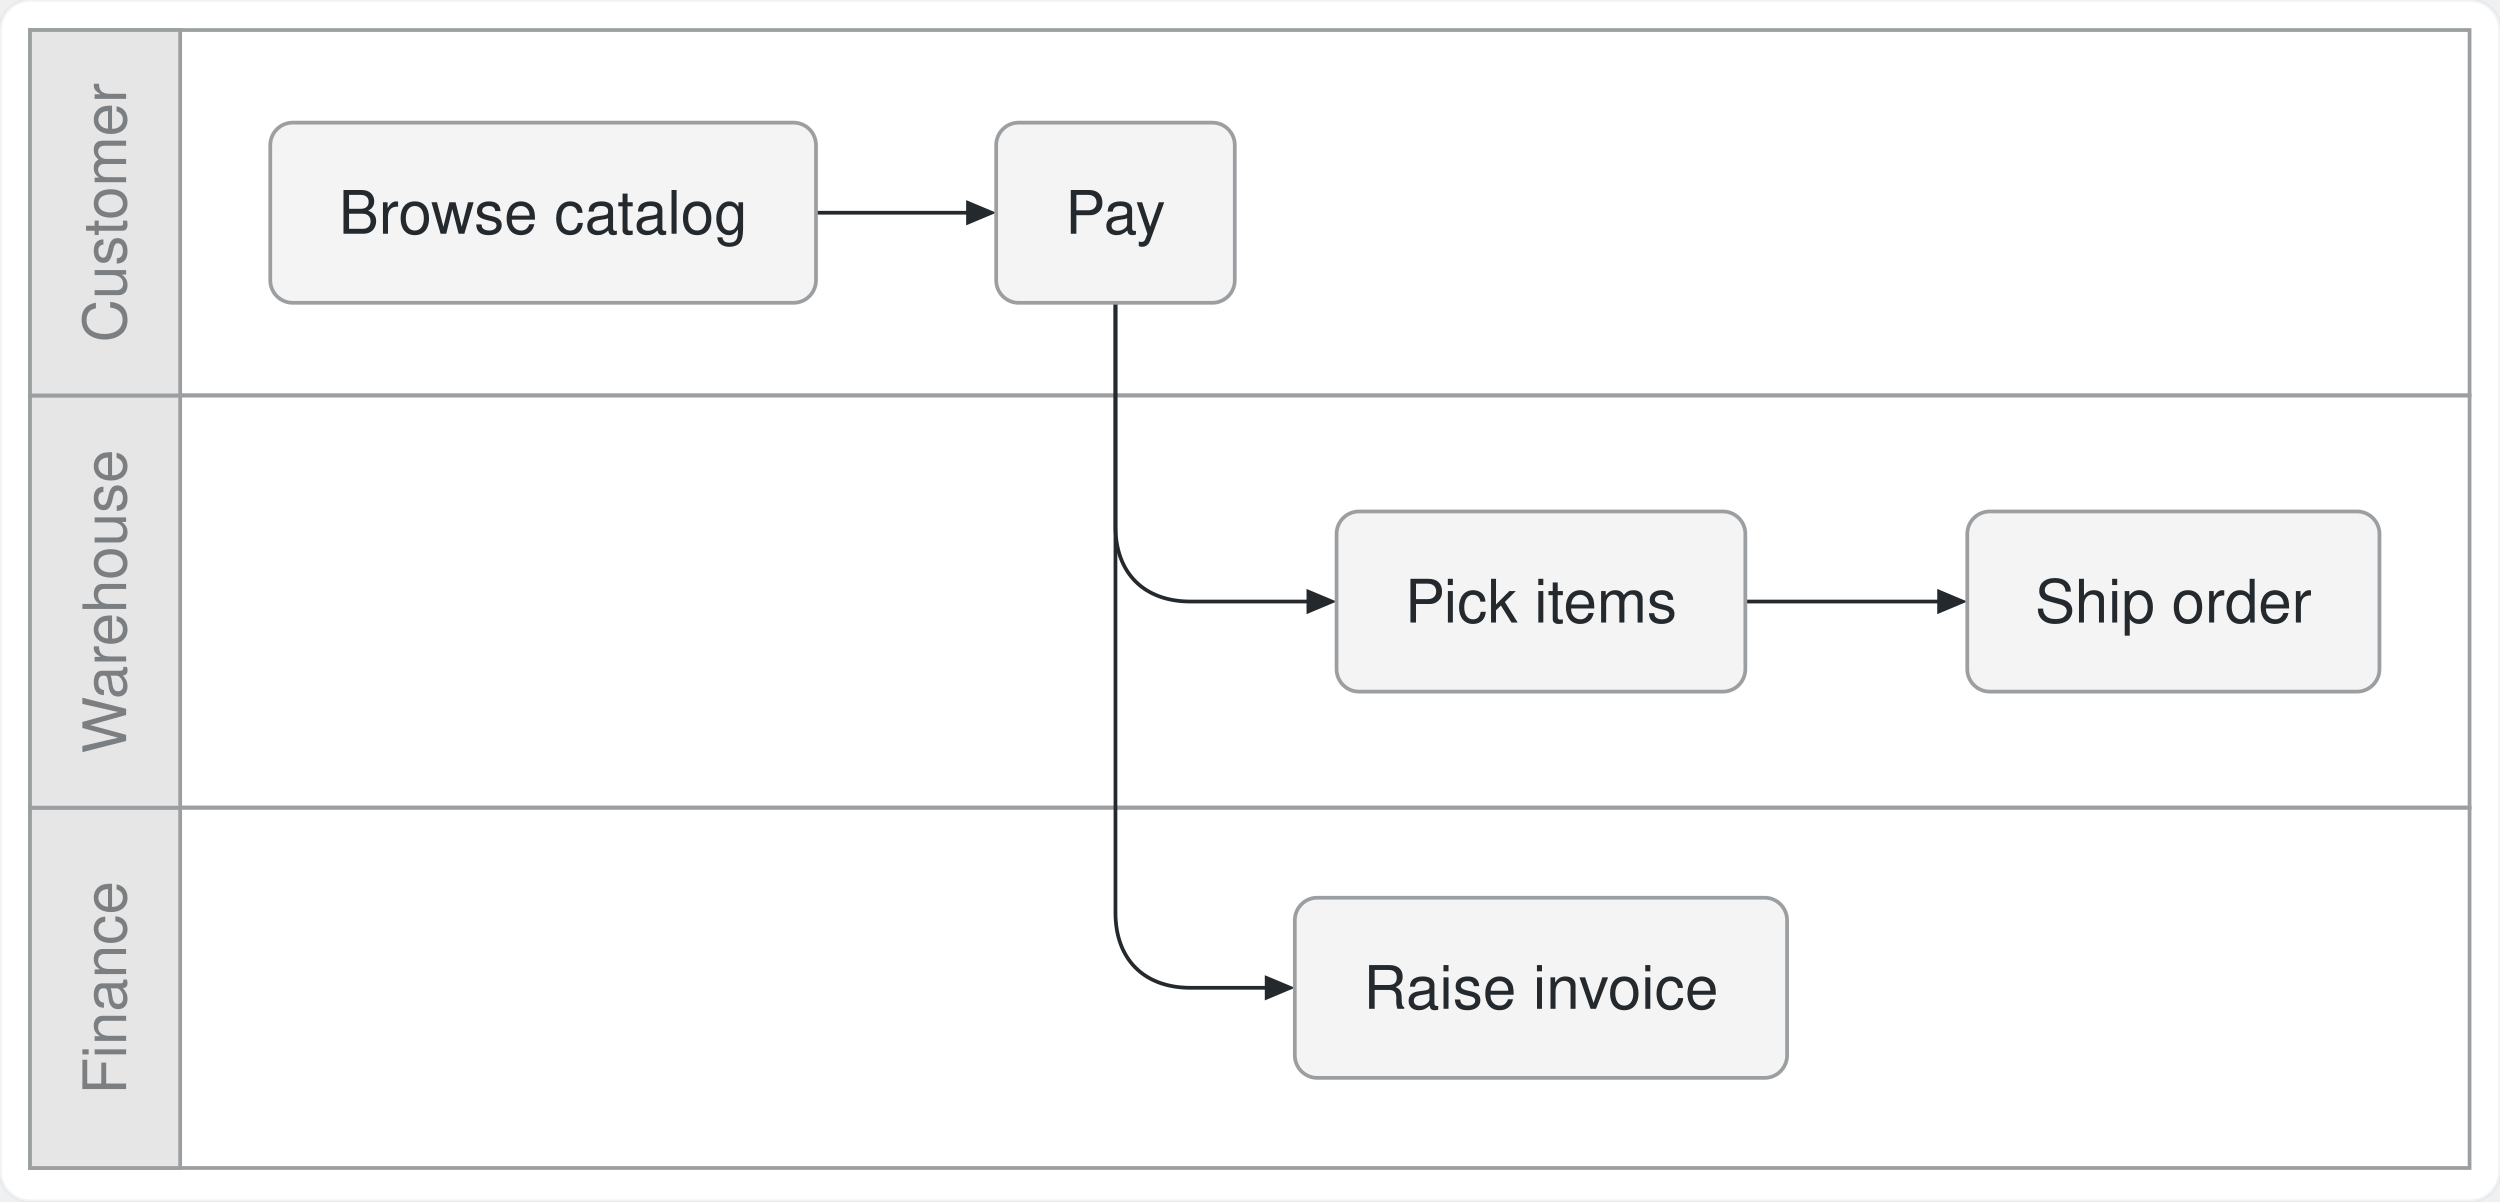
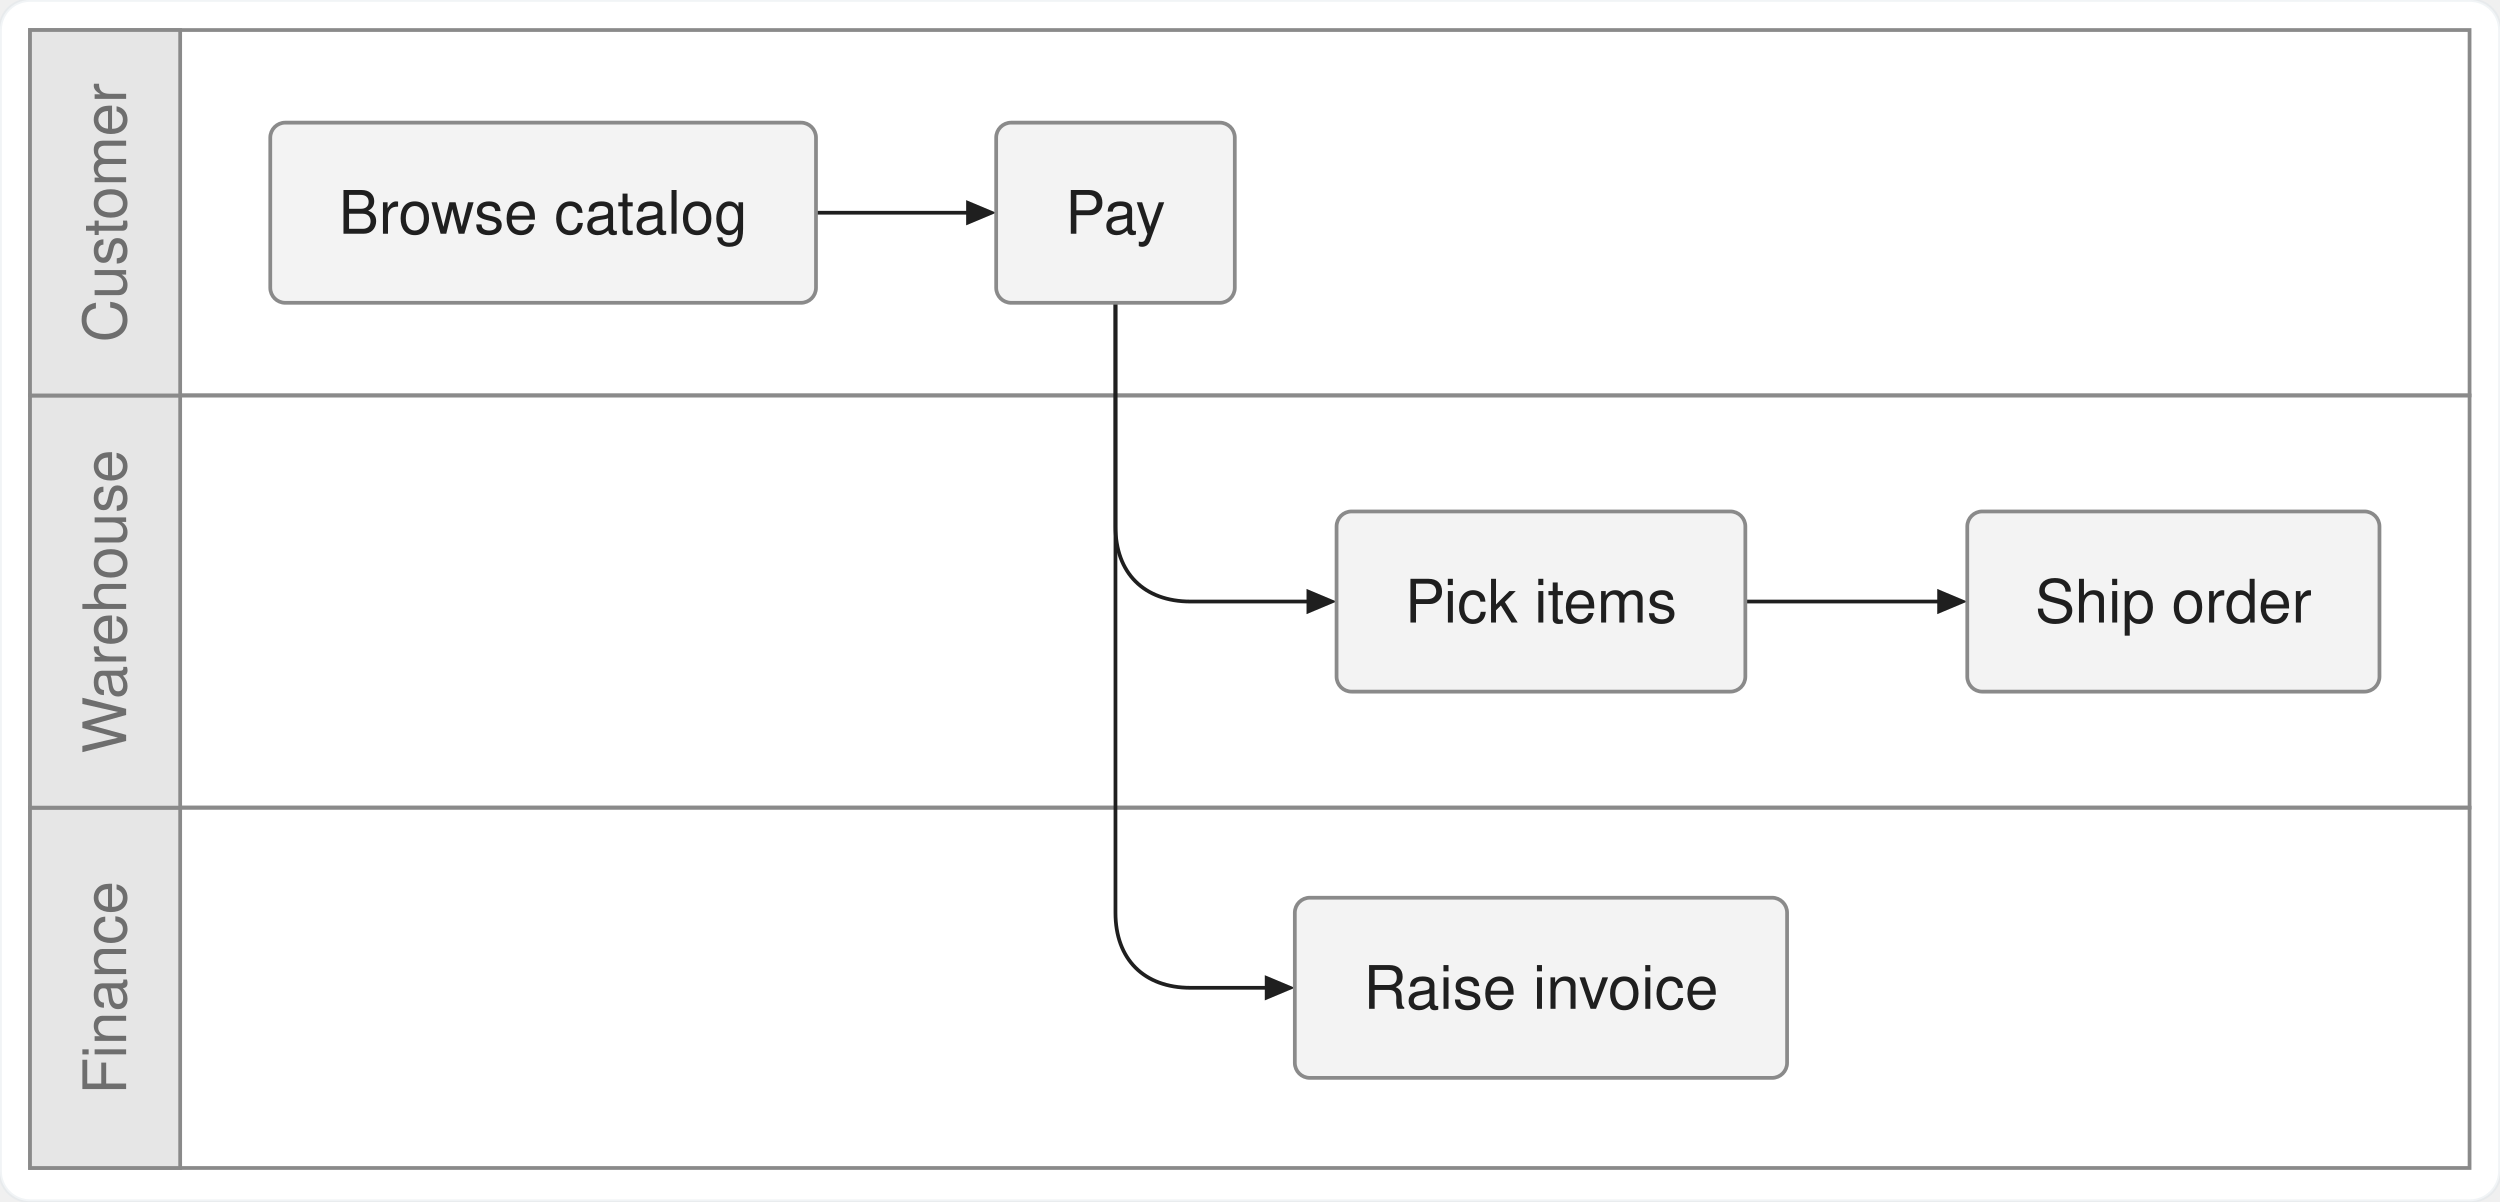
- <svg xmlns="http://www.w3.org/2000/svg" class="pele pele-swimlane" viewBox="0 0 666 320" width="666" height="320" fill="#24292e" role="graphics-document document" aria-roledescription="swimlane" font-family="Helvetica" font-size="16">
+ <svg xmlns="http://www.w3.org/2000/svg" class="pele pele-swimlane" viewBox="0 0 666 320" width="666" height="320" fill="#1f1f1f" role="graphics-document document" aria-roledescription="swimlane" font-family="Helvetica" font-size="16">
  <rect x="0" y="0" width="666" height="320" rx="8" fill="#ffffff" stroke="#d8dee4" stroke-width="1" stroke-opacity="0.35" />
  <g class="pele-clusters">
    <g class="pele-cluster pele-lane" data-id="Finance">
-       <rect x="8" y="215.15" width="649.89" height="96" fill="none" stroke="#9c9fa1" />
-       <rect x="8" y="215.15" width="40" height="96" fill="#e6e6e6" stroke="#9c9fa1" />
+       <rect x="8" y="215.15" width="649.89" height="96" fill="none" stroke="#8a8a8a" />
+       <rect x="8" y="215.15" width="40" height="96" fill="#e6e6e6" stroke="#8a8a8a" />
      <g transform="rotate(-90 28 263.15)">
-         <text class="pele-cluster-label" fill="#7c7f82" x="28" y="268.75" text-anchor="middle">Finance</text>
+         <text class="pele-cluster-label" fill="#6e6e6e" x="28" y="268.75" text-anchor="middle">Finance</text>
      </g>
    </g>
    <g class="pele-cluster pele-lane" data-id="Warehouse">
-       <rect x="8" y="105.34" width="649.89" height="109.81" fill="none" stroke="#9c9fa1" />
-       <rect x="8" y="105.34" width="40" height="109.81" fill="#e6e6e6" stroke="#9c9fa1" />
+       <rect x="8" y="105.34" width="649.89" height="109.81" fill="none" stroke="#8a8a8a" />
+       <rect x="8" y="105.34" width="40" height="109.81" fill="#e6e6e6" stroke="#8a8a8a" />
      <g transform="rotate(-90 28 160.25)">
-         <text class="pele-cluster-label" fill="#7c7f82" x="28" y="165.85" text-anchor="middle">Warehouse</text>
+         <text class="pele-cluster-label" fill="#6e6e6e" x="28" y="165.85" text-anchor="middle">Warehouse</text>
      </g>
    </g>
    <g class="pele-cluster pele-lane" data-id="Customer">
-       <rect x="8" y="8" width="649.89" height="97.34" fill="none" stroke="#9c9fa1" />
-       <rect x="8" y="8" width="40" height="97.34" fill="#e6e6e6" stroke="#9c9fa1" />
+       <rect x="8" y="8" width="649.89" height="97.34" fill="none" stroke="#8a8a8a" />
+       <rect x="8" y="8" width="40" height="97.34" fill="#e6e6e6" stroke="#8a8a8a" />
      <g transform="rotate(-90 28 56.67)">
-         <text class="pele-cluster-label" fill="#7c7f82" x="28" y="62.27" text-anchor="middle">Customer</text>
+         <text class="pele-cluster-label" fill="#6e6e6e" x="28" y="62.27" text-anchor="middle">Customer</text>
      </g>
    </g>
  </g>
-   <g class="pele-edges" fill="none" stroke="#24292e" stroke-linecap="round">
+   <g class="pele-edges" fill="none" stroke="#1f1f1f" stroke-linecap="round">
    <g class="pele-edge" data-id="L_Browse_Pay_0">
      <path d="M217.38,56.67L258.38,56.67" />
-       <path class="pele-marker" d="M265.38,56.67L257.38,60.03L257.38,53.31Z" fill="#24292e" stroke="none" />
+       <path class="pele-marker" d="M265.38,56.67L257.38,60.03L257.38,53.31Z" fill="#1f1f1f" stroke="none" />
    </g>
    <g class="pele-edge" data-id="L_Pay_Pick_0">
      <path d="M297.16,80.67L297.16,140.25C297.16,152.65 304.76,160.25 317.16,160.25L349.06,160.25" />
-       <path class="pele-marker" d="M356.06,160.25L348.06,163.61L348.06,156.89Z" fill="#24292e" stroke="none" />
+       <path class="pele-marker" d="M356.06,160.25L348.06,163.61L348.06,156.89Z" fill="#1f1f1f" stroke="none" />
    </g>
    <g class="pele-edge" data-id="L_Pick_Ship_0">
      <path d="M464.96,160.25L517.08,160.25" />
-       <path class="pele-marker" d="M524.08,160.25L516.08,163.61L516.08,156.89Z" fill="#24292e" stroke="none" />
+       <path class="pele-marker" d="M524.08,160.25L516.08,163.61L516.08,156.89Z" fill="#1f1f1f" stroke="none" />
    </g>
    <g class="pele-edge" data-id="L_Pay_Invoice_0">
      <path d="M297.16,80.67L297.16,243.15C297.16,255.55 304.76,263.15 317.16,263.15L337.94,263.15" />
-       <path class="pele-marker" d="M344.94,263.15L336.94,266.51L336.94,259.79Z" fill="#24292e" stroke="none" />
+       <path class="pele-marker" d="M344.94,263.15L336.94,266.51L336.94,259.79Z" fill="#1f1f1f" stroke="none" />
    </g>
  </g>
  <g class="pele-nodes">
    <g class="pele-node pele-shape-rect" data-id="Browse" transform="translate(144.69,56.67)">
-       <rect x="-72.69" y="-24" width="145.38" height="48" fill="#f4f4f5" stroke="#9c9fa1" rx="6" />
+       <rect x="-72.69" y="-24" width="145.38" height="48" fill="#f3f3f3" stroke="#8a8a8a" rx="4" />
      <text class="pele-label" x="0" y="5.6" text-anchor="middle">Browse catalog</text>
    </g>
    <g class="pele-node pele-shape-rect" data-id="Pay" transform="translate(297.16,56.67)">
-       <rect x="-31.78" y="-24" width="63.57" height="48" fill="#f4f4f5" stroke="#9c9fa1" rx="6" />
+       <rect x="-31.78" y="-24" width="63.57" height="48" fill="#f3f3f3" stroke="#8a8a8a" rx="4" />
      <text class="pele-label" x="0" y="5.6" text-anchor="middle">Pay</text>
    </g>
    <g class="pele-node pele-shape-rect" data-id="Pick" transform="translate(410.51,160.25)">
-       <rect x="-54.45" y="-24" width="108.9" height="48" fill="#f4f4f5" stroke="#9c9fa1" rx="6" />
+       <rect x="-54.45" y="-24" width="108.9" height="48" fill="#f3f3f3" stroke="#8a8a8a" rx="4" />
      <text class="pele-label" x="0" y="5.6" text-anchor="middle">Pick items</text>
    </g>
    <g class="pele-node pele-shape-rect" data-id="Ship" transform="translate(578.98,160.25)">
-       <rect x="-54.9" y="-24" width="109.81" height="48" fill="#f4f4f5" stroke="#9c9fa1" rx="6" />
+       <rect x="-54.9" y="-24" width="109.81" height="48" fill="#f3f3f3" stroke="#8a8a8a" rx="4" />
      <text class="pele-label" x="0" y="5.6" text-anchor="middle">Ship order</text>
    </g>
    <g class="pele-node pele-shape-rect" data-id="Invoice" transform="translate(410.51,263.15)">
-       <rect x="-65.57" y="-24" width="131.14" height="48" fill="#f4f4f5" stroke="#9c9fa1" rx="6" />
+       <rect x="-65.57" y="-24" width="131.14" height="48" fill="#f3f3f3" stroke="#8a8a8a" rx="4" />
      <text class="pele-label" x="0" y="5.6" text-anchor="middle">Raise invoice</text>
    </g>
  </g>
</svg>
